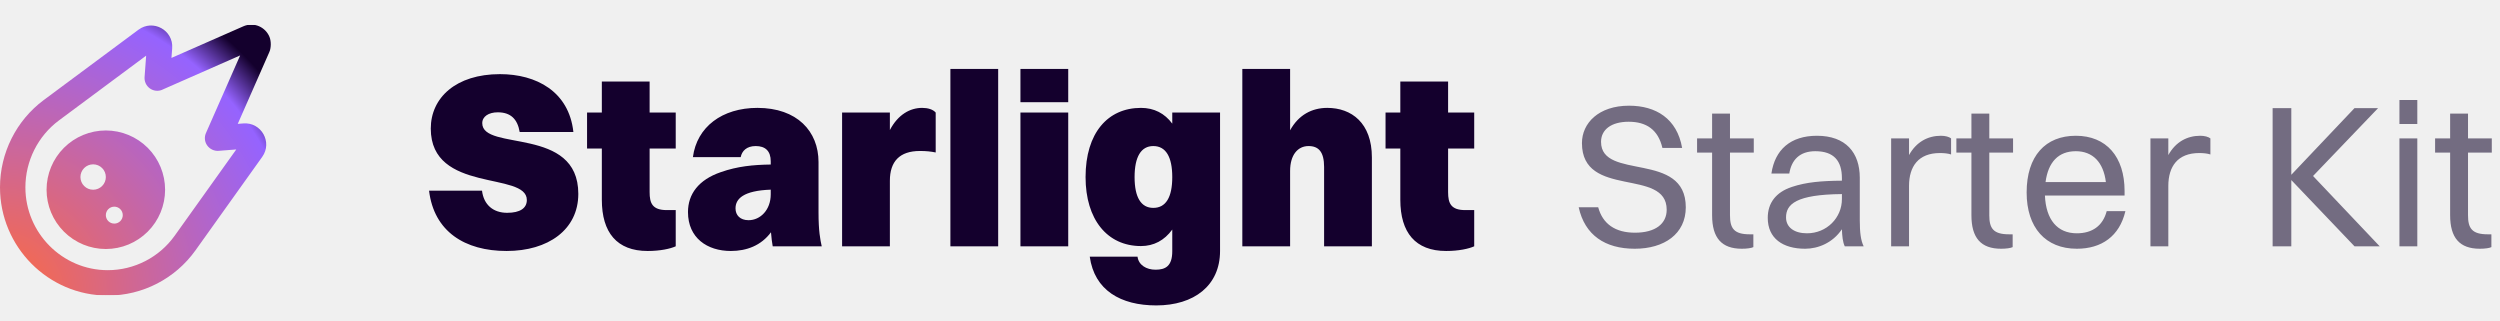
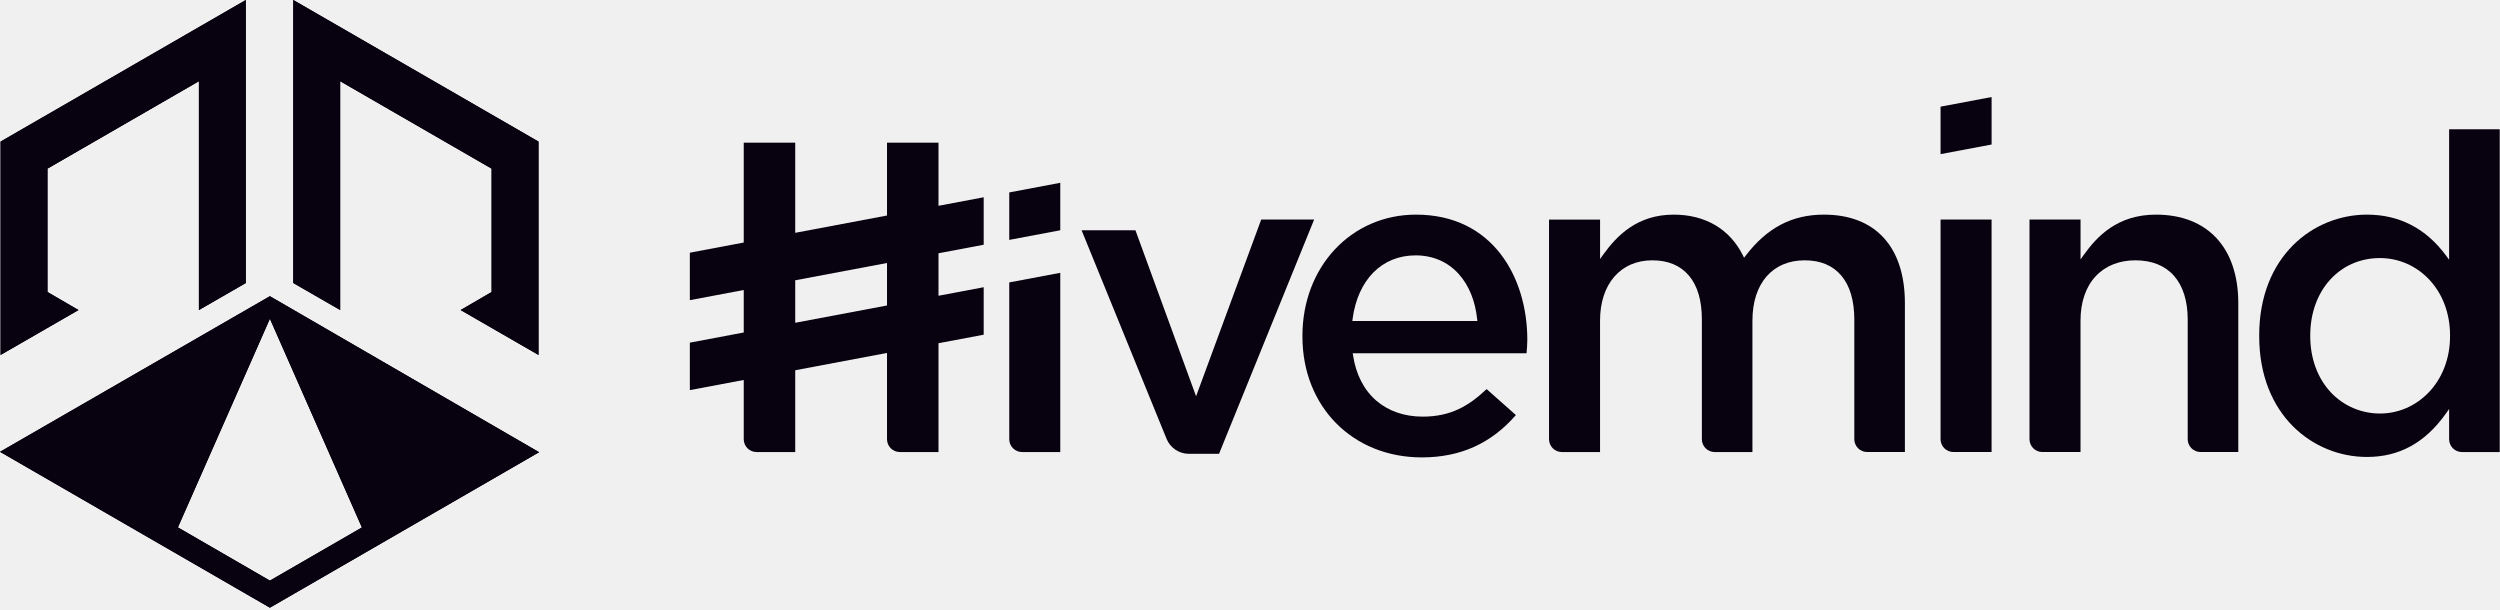
- <svg xmlns="http://www.w3.org/2000/svg" width="203" height="26" viewBox="0 0 203 26" fill="none">
-   <g clip-path="url(#clip0_4102_1237)">
-     <mask id="mask0_4102_1237" style="mask-type:luminance" maskUnits="userSpaceOnUse" x="0" y="2" width="22" height="22">
-       <path d="M22 2H0V24H22V2Z" fill="white" />
-     </mask>
-     <g mask="url(#mask0_4102_1237)">
-       <path d="M20.402 2C20.178 2 19.959 2.047 19.757 2.138L13.922 4.703L13.982 3.921C14.089 2.451 12.427 1.536 11.245 2.413L3.554 8.123C1.315 9.786 0 12.428 0 15.213C0 20.038 3.91 24 8.748 24C11.572 24 14.223 22.634 15.868 20.335L21.295 12.734C22.142 11.548 21.218 9.911 19.766 10.022L19.306 10.057L21.863 4.243C21.953 4.041 22 3.822 22 3.598C22 2.718 21.282 2 20.402 2ZM13.183 7.281L19.499 4.501L16.723 10.804C16.577 11.135 16.616 11.522 16.827 11.814C17.037 12.106 17.385 12.274 17.746 12.248L19.186 12.136L14.184 19.14C12.934 20.893 10.905 21.938 8.748 21.938C5.062 21.938 2.062 18.913 2.062 15.213C2.062 13.077 3.077 11.049 4.787 9.777L11.868 4.518L11.739 6.263C11.713 6.623 11.877 6.971 12.173 7.182C12.47 7.393 12.852 7.431 13.183 7.285V7.281ZM8.594 20.219C9.87 20.219 11.094 19.712 11.997 18.809C12.899 17.907 13.406 16.683 13.406 15.406C13.406 14.13 12.899 12.906 11.997 12.003C11.094 11.101 9.87 10.594 8.594 10.594C7.317 10.594 6.093 11.101 5.191 12.003C4.288 12.906 3.781 14.13 3.781 15.406C3.781 16.683 4.288 17.907 5.191 18.809C6.093 19.712 7.317 20.219 8.594 20.219ZM7.562 13.344C7.836 13.344 8.098 13.452 8.292 13.646C8.485 13.839 8.594 14.101 8.594 14.375C8.594 14.649 8.485 14.911 8.292 15.104C8.098 15.298 7.836 15.406 7.562 15.406C7.289 15.406 7.027 15.298 6.833 15.104C6.64 14.911 6.531 14.649 6.531 14.375C6.531 14.101 6.64 13.839 6.833 13.646C7.027 13.452 7.289 13.344 7.562 13.344ZM8.594 17.469C8.594 17.286 8.666 17.111 8.795 16.983C8.924 16.854 9.099 16.781 9.281 16.781C9.464 16.781 9.638 16.854 9.767 16.983C9.896 17.111 9.969 17.286 9.969 17.469C9.969 17.651 9.896 17.826 9.767 17.955C9.638 18.084 9.464 18.156 9.281 18.156C9.099 18.156 8.924 18.084 8.795 17.955C8.666 17.826 8.594 17.651 8.594 17.469Z" fill="url(#paint0_radial_4102_1237)" />
-     </g>
+ <svg xmlns="http://www.w3.org/2000/svg" width="1078" height="263" viewBox="0 0 1078 263" fill="none">
+   <path d="M116.38 262.04L232.46 194.99L116.37 127.72L0 194.82L116.38 262.04ZM116.38 137.43L156.05 227.44L116.37 250.36L76.71 227.41L116.38 137.43Z" fill="#080210" />
+   <mask id="mask0_4_3" style="mask-type:luminance" maskUnits="userSpaceOnUse" x="0" y="127" width="233" height="136">
+     <path d="M116.38 262.04L232.46 194.99L116.37 127.72L0 194.82L116.38 262.04ZM116.38 137.43L156.05 227.44L116.37 250.36L76.71 227.41L116.38 137.43Z" fill="white" />
+   </mask>
+   <g mask="url(#mask0_4_3)">
+     <path d="M248.25 -1.01H-15.81V263.05H248.25V-1.01Z" fill="#080210" />
  </g>
-   <path d="M39.159 10C39.159 12.32 46.959 10.2 46.959 15.74C46.959 18.66 44.499 20.38 41.139 20.38C37.739 20.38 35.239 18.8 34.839 15.48H39.139C39.279 16.64 40.059 17.28 41.179 17.28C42.239 17.28 42.779 16.9 42.779 16.24C42.779 13.9 34.979 15.72 34.979 10.44C34.979 7.94 37.019 6.02 40.599 6.02C43.539 6.02 46.199 7.42 46.559 10.72H42.199C42.019 9.66 41.459 9.12 40.419 9.12C39.679 9.12 39.159 9.46 39.159 10ZM48.869 16.22V12.06H47.669V9.14H48.869V6.62H52.749V9.14H54.869V12.06H52.749V15.6C52.749 16.5 52.969 17.06 54.149 17.06H54.869V20C54.429 20.2 53.609 20.38 52.589 20.38C50.089 20.38 48.869 18.88 48.869 16.22ZM60.144 12.76H56.264C56.584 10.3 58.644 8.76 61.504 8.76C64.724 8.76 66.464 10.66 66.464 13.16V17.26C66.464 18.76 66.604 19.46 66.724 20H62.744C62.684 19.7 62.644 19.32 62.604 18.86C61.804 19.94 60.624 20.38 59.344 20.38C57.424 20.38 55.864 19.32 55.864 17.22C55.864 15.76 56.724 14.6 58.524 13.98C59.884 13.5 61.164 13.38 62.584 13.36V13.1C62.584 12.26 62.144 11.86 61.364 11.86C60.624 11.86 60.244 12.26 60.144 12.76ZM59.724 16.92C59.724 17.48 60.104 17.88 60.784 17.88C61.744 17.88 62.584 17.04 62.584 15.78V15.4C60.364 15.48 59.724 16.14 59.724 16.92ZM68.378 20V9.14H72.258V10.56C72.918 9.3 73.898 8.76 74.878 8.76C75.338 8.76 75.758 8.88 75.978 9.14V12.38C75.578 12.3 75.218 12.26 74.698 12.26C73.038 12.26 72.258 13.12 72.258 14.68V20H68.378ZM77.172 20V5.6H81.052V20H77.172ZM82.86 8.3V5.6H86.74V8.3H82.86ZM82.86 20V9.14H86.74V20H82.86ZM92.648 19.98C89.908 19.98 88.148 17.82 88.148 14.38C88.148 10.8 89.948 8.76 92.648 8.76C93.708 8.76 94.568 9.2 95.188 10.04V9.14H99.068V20.38C99.068 23.2 96.948 24.8 93.888 24.8C91.008 24.8 88.868 23.58 88.488 20.84H92.368C92.448 21.52 93.088 21.9 93.828 21.9C94.628 21.9 95.188 21.62 95.188 20.4V18.64C94.548 19.52 93.688 19.98 92.648 19.98ZM93.648 16.88C94.668 16.88 95.188 16.02 95.188 14.38C95.188 12.74 94.668 11.86 93.648 11.86C92.648 11.86 92.128 12.74 92.128 14.38C92.128 16.02 92.648 16.88 93.648 16.88ZM100.877 20V5.6H104.757V10.58C105.437 9.34 106.517 8.76 107.777 8.76C109.737 8.76 111.397 9.98 111.397 12.78V20H107.517V13.56C107.517 12.34 107.077 11.86 106.257 11.86C105.377 11.86 104.757 12.58 104.757 13.88V20H100.877ZM113.706 16.22V12.06H112.506V9.14H113.706V6.62H117.586V9.14H119.706V12.06H117.586V15.6C117.586 16.5 117.806 17.06 118.986 17.06H119.706V20C119.266 20.2 118.446 20.38 117.426 20.38C114.926 20.38 113.706 18.88 113.706 16.22Z" fill="#14002D" />
-   <path d="M130.005 11.519C130.005 14.687 136.886 12.229 136.886 16.832C136.886 18.994 135.137 20.198 132.744 20.198C130.335 20.198 128.685 19.093 128.19 16.832H129.774C130.137 18.169 131.144 18.895 132.761 18.895C134.444 18.895 135.335 18.152 135.335 17.03C135.335 13.598 128.454 16.155 128.454 11.618C128.454 10.001 129.807 8.582 132.282 8.582C134.444 8.582 136.176 9.621 136.589 12.014H134.988C134.642 10.529 133.685 9.886 132.249 9.886C130.83 9.886 130.005 10.529 130.005 11.519ZM139.023 17.476V12.393H137.802V11.239H139.023V9.226H140.475V11.239H142.406V12.393H140.475V17.476C140.475 18.532 140.789 19.026 142.076 19.026H142.373V20.066C142.208 20.148 141.845 20.198 141.432 20.198C139.799 20.198 139.023 19.323 139.023 17.476ZM145.29 14.093H143.838C144.118 12.162 145.389 11.024 147.534 11.024C149.877 11.024 151.015 12.393 151.015 14.44V17.888C151.015 18.895 151.098 19.521 151.329 20H149.794C149.629 19.654 149.58 19.142 149.563 18.614C148.821 19.72 147.633 20.198 146.577 20.198C144.762 20.198 143.541 19.357 143.541 17.69C143.541 16.485 144.201 15.611 145.488 15.182C146.676 14.786 147.88 14.687 149.563 14.671V14.473C149.563 13.053 148.903 12.278 147.402 12.278C146.148 12.278 145.471 12.971 145.29 14.093ZM145.026 17.657C145.026 18.465 145.702 18.944 146.725 18.944C148.342 18.944 149.563 17.674 149.563 16.172V15.759C145.834 15.793 145.026 16.584 145.026 17.657ZM153.561 20V11.239H155.013V12.591C155.607 11.519 156.547 11.024 157.603 11.024C157.95 11.024 158.263 11.107 158.428 11.239V12.542C158.181 12.46 157.867 12.427 157.521 12.427C155.772 12.427 155.013 13.515 155.013 15.1V20H153.561ZM160.079 17.476V12.393H158.858V11.239H160.079V9.226H161.531V11.239H163.461V12.393H161.531V17.476C161.531 18.532 161.844 19.026 163.131 19.026H163.428V20.066C163.263 20.148 162.9 20.198 162.488 20.198C160.854 20.198 160.079 19.323 160.079 17.476ZM172.582 17.145C172.104 19.192 170.635 20.198 168.639 20.198C166.098 20.198 164.563 18.482 164.563 15.627C164.563 12.658 166.098 11.024 168.556 11.024C171.031 11.024 172.516 12.723 172.516 15.512V15.875H166.048C166.131 17.838 167.055 18.944 168.639 18.944C169.876 18.944 170.751 18.35 171.064 17.145H172.582ZM168.556 12.278C167.154 12.278 166.312 13.152 166.098 14.786H170.998C170.8 13.169 169.926 12.278 168.556 12.278ZM174.616 20V11.239H176.068V12.591C176.662 11.519 177.603 11.024 178.659 11.024C179.005 11.024 179.319 11.107 179.484 11.239V12.542C179.236 12.46 178.923 12.427 178.576 12.427C176.827 12.427 176.068 13.515 176.068 15.1V20H174.616ZM184.537 20V8.78H186.055V14.192L191.186 8.78H193.1L187.82 14.291L193.232 20H191.186L186.055 14.621V20H184.537ZM194.834 10.067V8.12H196.286V10.067H194.834ZM194.834 20V11.239H196.286V20H194.834ZM198.951 17.476V12.393H197.73V11.239H198.951V9.226H200.403V11.239H202.334V12.393H200.403V17.476C200.403 18.532 200.717 19.026 202.004 19.026H202.301V20.066C202.136 20.148 201.773 20.198 201.36 20.198C199.727 20.198 198.951 19.323 198.951 17.476Z" fill="#0D0027" fill-opacity="0.55" />
-   <defs>
-     <radialGradient id="paint0_radial_4102_1237" cx="0" cy="0" r="1" gradientUnits="userSpaceOnUse" gradientTransform="translate(-6.55652e-07 24) rotate(-37.6942) scale(27.8029)">
-       <stop stop-color="#FF6A3C" />
-       <stop offset="0.88" stop-color="#9563FF" />
-       <stop offset="1" stop-color="#14002D" />
-     </radialGradient>
-     <clipPath id="clip0_4102_1237">
-       <rect width="22" height="22" fill="white" transform="translate(0 2)" />
-     </clipPath>
-   </defs>
+   <path d="M33.84 133.69L20.47 125.91V72.72L85.77 35.02V133.69L105.99 122.04V0L0.25 61.05V109.06V133.74V153.06L33.84 133.69Z" fill="#080210" />
+   <mask id="mask1_4_3" style="mask-type:luminance" maskUnits="userSpaceOnUse" x="0" y="0" width="106" height="154">
+     <path d="M33.84 133.69L20.47 125.91V72.72L85.77 35.02V133.69L105.99 122.04V0L0.25 61.05V109.06V133.74V153.06L33.84 133.69Z" fill="white" />
+   </mask>
+   <g mask="url(#mask1_4_3)">
+     <path d="M248.25 -1.01H-15.81V263.05H248.25V-1.01Z" fill="#080210" />
+   </g>
+   <path d="M198.62 133.69L211.98 125.91V72.72L146.68 35.02V133.69L126.46 122.04V0L232.2 61.05V109.06V133.74V153.06L198.62 133.69Z" fill="#080210" />
+   <mask id="mask2_4_3" style="mask-type:luminance" maskUnits="userSpaceOnUse" x="126" y="0" width="107" height="154">
+     <path d="M198.62 133.69L211.98 125.91V72.72L146.68 35.02V133.69L126.46 122.04V0L232.2 61.05V109.06V133.74V153.06L198.62 133.69Z" fill="white" />
+   </mask>
+   <g mask="url(#mask2_4_3)">
+     <path d="M248.25 -1.01H-15.81V263.05H248.25V-1.01Z" fill="#080210" />
+   </g>
+   <path d="M543.83 94.67L515.75 170.87L489.6 99.29H466.38L503.02 189.22C504.61 193.13 508.42 195.68 512.64 195.68H525.65L566.66 94.66H543.83V94.67Z" fill="#080210" />
+   <path d="M641.03 167.78C633.42 174.93 625.74 179.65 613.46 179.65C605.65 179.65 598.77 177.3 593.56 172.85C588.17 168.24 584.66 161.45 583.43 153.19L583.3 152.33H658.25C658.42 150.31 658.58 148.41 658.58 146.53C658.58 119.66 643.74 92.55 610.58 92.55C582.66 92.55 561.61 115.01 561.61 144.79V145.18C561.61 175.34 583.26 197.23 613.08 197.23C629.69 197.23 642.97 191.26 653.65 178.97L641.04 167.78H641.03ZM583.23 137.56C585.47 120.64 595.87 110.12 610.38 110.12C617.86 110.12 624.32 112.91 629.05 118.2C633.4 123.06 636.13 129.76 636.95 137.58L637.04 138.41H583.13L583.24 137.56H583.23Z" fill="#080210" />
+   <path d="M778.21 112.25C785 112.25 790.32 114.48 794.01 118.88C797.71 123.29 799.58 129.67 799.58 137.86V189.38C799.58 192.44 802.06 194.91 805.11 194.91H821.39V130.72C821.39 106.46 808.67 92.55 786.49 92.55C772.73 92.55 762.02 98.15 752.78 110.18L752.05 111.13L751.51 110.06C745.87 98.77 735.29 92.55 721.73 92.55C705.81 92.55 697.11 101.76 691.31 109.78L689.95 111.66V94.68H667.94V189.39C667.94 192.45 670.42 194.92 673.47 194.92H689.94V138.25C689.94 122.46 698.78 112.25 712.47 112.25C719.26 112.25 724.57 114.47 728.27 118.85C731.97 123.23 733.84 129.56 733.84 137.67V189.39C733.84 192.45 736.32 194.92 739.37 194.92H755.65V138.25C755.65 122.22 764.28 112.25 778.18 112.25H778.21Z" fill="#080210" />
+   <path d="M836.77 94.67V189.38C836.77 192.44 839.25 194.91 842.3 194.91H858.77V94.67H836.76H836.77Z" fill="#080210" />
+   <path d="M920.81 112.25C935.13 112.25 943.34 121.58 943.34 137.86V189.38C943.34 192.44 945.82 194.91 948.87 194.91H965.15V130.72C965.15 106.82 951.89 92.55 929.67 92.55C913.05 92.55 904.28 101.86 898.49 109.96L897.13 111.87V94.67H875.12V189.38C875.12 192.44 877.6 194.91 880.65 194.91H897.12V138.24C897.12 130.31 899.38 123.69 903.66 119.11C907.85 114.62 913.78 112.25 920.81 112.25Z" fill="#080210" />
+   <path d="M1077.88 194.92V55.75H1056.06V112L1054.71 110.17C1046.06 98.48 1034.59 92.55 1020.63 92.55C997.54 92.55 974.17 110.43 974.17 144.6V144.99C974.17 179.16 997.54 197.04 1020.63 197.04C1034.61 197.04 1045.75 190.9 1054.7 178.28L1056.06 176.36V189.39C1056.06 192.45 1058.54 194.92 1061.59 194.92H1077.87H1077.88ZM1047.36 169.09C1041.72 175.03 1034.21 178.31 1026.22 178.31C1018.23 178.31 1010.55 175.06 1005.03 169.16C999.32 163.07 996.18 154.48 996.18 144.99V144.6C996.18 125.29 1008.81 111.28 1026.22 111.28C1034.23 111.28 1041.74 114.53 1047.36 120.43C1053.23 126.58 1056.46 135.17 1056.46 144.6V144.99C1056.46 154.35 1053.23 162.91 1047.37 169.09H1047.36Z" fill="#080210" />
+   <path d="M424.17 105.53V85.06L404.68 88.74V61.53H382.48V92.93L342.9 100.39V61.53H320.7V104.58L297.46 108.96V129.43L320.7 125.05V143.37L297.46 147.75V168.22L320.7 163.84V189.39C320.7 192.45 323.18 194.92 326.23 194.92H342.9V159.65L382.48 152.19V189.39C382.48 192.45 384.96 194.92 388.01 194.92H404.68V148L424.17 144.32V123.85L404.68 127.53V109.21L424.17 105.53ZM382.48 131.72L342.9 139.18V120.86L382.48 113.4V131.72Z" fill="#080210" />
+   <path d="M435.19 121.78V189.39C435.19 192.45 437.67 194.92 440.72 194.92H457.19V117.63L435.18 121.78H435.19Z" fill="#080210" />
+   <path d="M435.19 103.44L457.19 99.29V78.82L435.19 82.97V103.44Z" fill="#080210" />
+   <path d="M836.77 66.46L858.78 62.31V41.84L836.77 45.99V66.46Z" fill="#080210" />
</svg>
